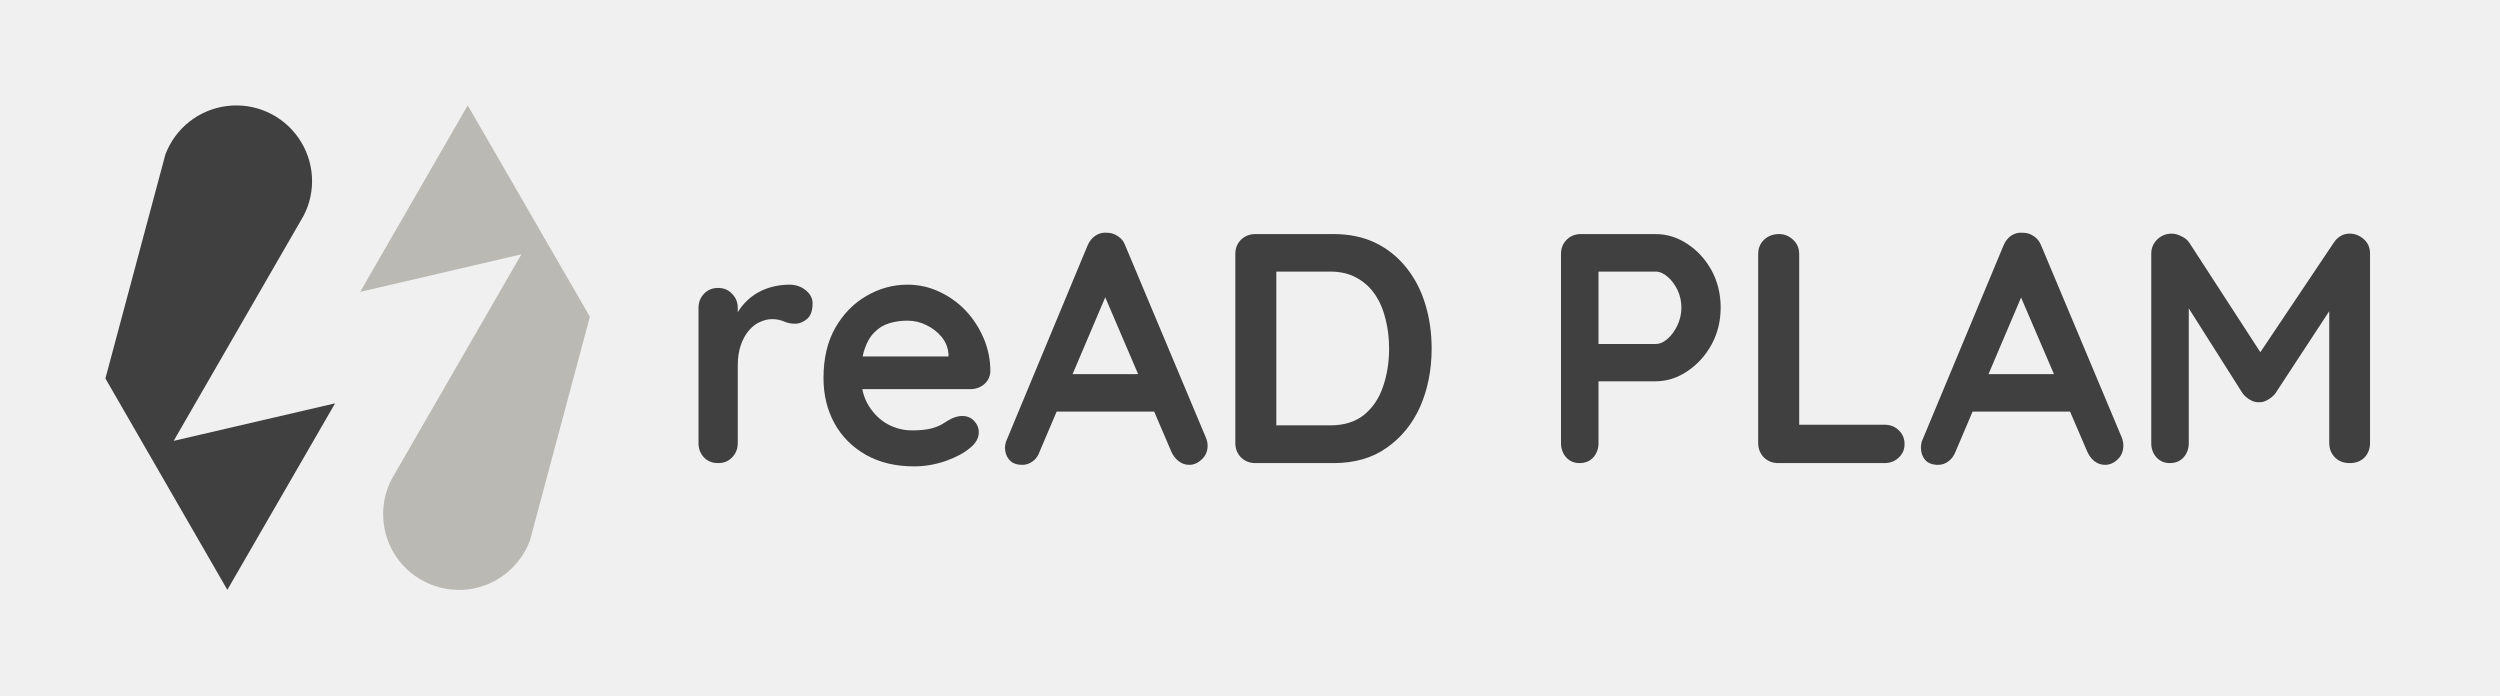
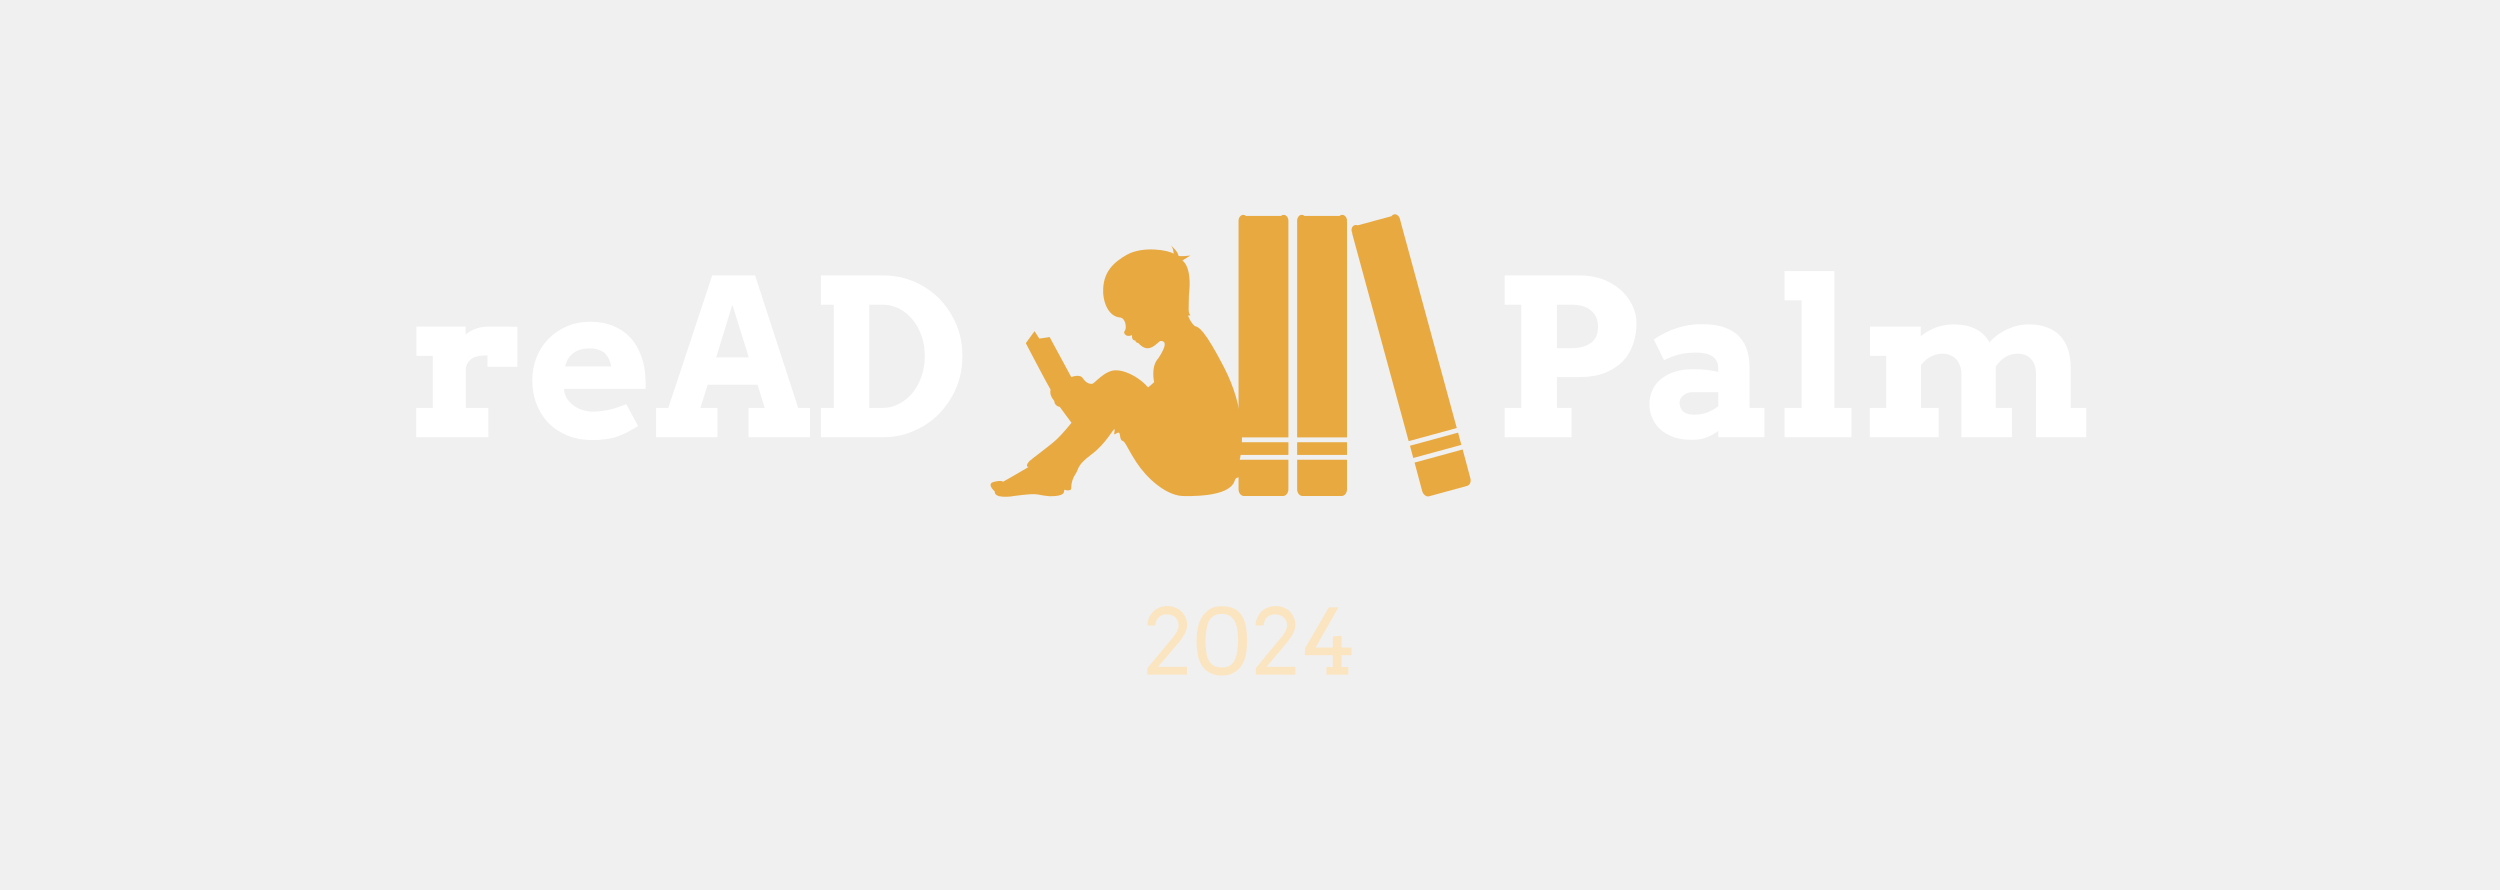
- <svg xmlns="http://www.w3.org/2000/svg" version="1.1" viewBox="0 0 11.461 3.187">
-   <g transform="matrix(1,0,0,1,3.104216,1.064028)">
-     <g clip-path="url(#SvgjsClipPath1001)">
-       <g clip-path="url(#SvgjsClipPath1000bd6cc7a7-38c8-4272-a3a3-4d1567da608e)">
-         <path d=" M -1.309 1.133 L -0.714 0.102 L -1.453 0.274 L -0.96 -0.581 L -0.4 0.388 L -0.675 1.415 C -0.721 1.536 -0.83 1.622 -0.958 1.638 C -1.086 1.653 -1.212 1.597 -1.286 1.491 C -1.359 1.385 -1.368 1.247 -1.309 1.133 Z" fill="#bab9b4" transform="matrix(1,0,0,1,0,0)" fill-rule="evenodd" />
+ <svg xmlns="http://www.w3.org/2000/svg" version="1.1" viewBox="0 0 8.677 3.086">
+   <g transform="matrix(0.7589083,0,0,0.7589083,1.417942,0.9407043)">
+     <g clip-path="url(#SvgjsClipPath18094)">
+       <g clip-path="url(#ae9c039cb-9ff3-4f06-8450-417e0089f96309db0e1d-0c1a-4611-b057-490974e5f4f2)">
+         <path d=" M 3.194 0.167 C 3.18 0.14 3.175 0.105 3.177 0.079 C 3.181 0.004 3.222 -0.039 3.286 -0.075 C 3.361 -0.116 3.478 -0.095 3.499 -0.079 C 3.499 -0.079 3.499 -0.107 3.484 -0.119 C 3.484 -0.119 3.519 -0.091 3.521 -0.071 C 3.521 -0.064 3.576 -0.071 3.576 -0.071 L 3.539 -0.048 C 3.539 -0.048 3.585 -0.023 3.569 0.109 C 3.569 0.167 3.563 0.194 3.577 0.202 L 3.565 0.204 C 3.565 0.204 3.576 0.235 3.596 0.252 C 3.614 0.256 3.639 0.265 3.731 0.443 C 3.822 0.621 3.821 0.781 3.8 0.87 C 3.796 0.891 3.803 0.919 3.808 0.932 C 3.809 0.945 3.788 0.941 3.781 0.952 C 3.775 0.963 3.775 1.034 3.539 1.029 C 3.459 1.024 3.373 0.943 3.329 0.875 C 3.288 0.812 3.278 0.78 3.266 0.777 C 3.254 0.774 3.255 0.753 3.252 0.744 C 3.25 0.735 3.244 0.739 3.233 0.745 C 3.221 0.752 3.231 0.735 3.229 0.724 C 3.226 0.715 3.191 0.789 3.123 0.839 C 3.055 0.89 3.067 0.903 3.051 0.927 C 3.038 0.946 3.031 0.968 3.031 0.99 C 3.034 1.006 3.011 1.005 2.999 1 C 2.998 1.013 3.001 1.03 2.933 1.03 C 2.861 1.024 2.893 1.013 2.775 1.028 C 2.755 1.032 2.678 1.042 2.681 1.008 C 2.681 1.008 2.64 0.973 2.678 0.964 C 2.717 0.955 2.718 0.964 2.718 0.964 C 2.743 0.951 2.836 0.896 2.836 0.896 C 2.823 0.896 2.828 0.882 2.838 0.871 C 2.847 0.861 2.937 0.796 2.965 0.769 C 2.993 0.743 3.032 0.694 3.032 0.694 L 2.978 0.621 C 2.978 0.621 2.955 0.619 2.953 0.594 C 2.942 0.58 2.932 0.566 2.936 0.542 C 2.916 0.508 2.823 0.33 2.823 0.33 L 2.863 0.275 L 2.885 0.309 L 2.932 0.302 L 3.031 0.485 C 3.031 0.485 3.072 0.468 3.085 0.492 C 3.099 0.512 3.115 0.517 3.126 0.516 C 3.138 0.515 3.185 0.451 3.238 0.454 C 3.291 0.456 3.352 0.496 3.382 0.532 C 3.397 0.521 3.41 0.508 3.41 0.508 C 3.41 0.508 3.393 0.438 3.429 0.399 C 3.451 0.366 3.478 0.317 3.437 0.32 C 3.407 0.346 3.379 0.375 3.337 0.329 C 3.326 0.328 3.324 0.321 3.325 0.318 C 3.315 0.318 3.307 0.312 3.309 0.293 C 3.302 0.296 3.284 0.302 3.275 0.287 C 3.266 0.272 3.287 0.278 3.278 0.238 C 3.27 0.214 3.257 0.213 3.257 0.213 C 3.227 0.211 3.207 0.192 3.194 0.167" fill="#e8a941" transform="matrix(1,0,0,1,0,0)" fill-rule="nonzero" />
      </g>
-       <g clip-path="url(#SvgjsClipPath1000bd6cc7a7-38c8-4272-a3a3-4d1567da608e)">
-         <path d=" M -1.713 -0.074 L -2.308 0.957 L -1.568 0.785 L -2.062 1.64 L -2.621 0.671 L -2.346 -0.356 C -2.3 -0.477 -2.192 -0.562 -2.064 -0.578 C -1.936 -0.594 -1.81 -0.538 -1.736 -0.432 C -1.662 -0.326 -1.653 -0.188 -1.713 -0.074 Z" fill="#404040" transform="matrix(1,0,0,1,0,0)" fill-rule="evenodd" />
+       <g clip-path="url(#ae9c039cb-9ff3-4f06-8450-417e0089f96309db0e1d-0c1a-4611-b057-490974e5f4f2)">
+         <path d=" M 3.796 0.761 L 4.024 0.761 L 4.024 -0.221 C 4.024 -0.223 4.024 -0.224 4.024 -0.226 C 4.024 -0.227 4.024 -0.229 4.024 -0.23 C 4.024 -0.245 4.014 -0.257 4.002 -0.257 C 3.998 -0.257 3.993 -0.255 3.99 -0.252 L 3.83 -0.252 C 3.827 -0.255 3.822 -0.257 3.818 -0.257 C 3.806 -0.257 3.796 -0.245 3.796 -0.23 C 3.796 -0.229 3.796 -0.227 3.796 -0.226 C 3.796 -0.224 3.796 -0.223 3.796 -0.221 Z" fill="#e8a941" transform="matrix(1,0,0,1,0,0)" fill-rule="nonzero" />
+       </g>
+       <g clip-path="url(#SvgjsClipPath1809209db0e1d-0c1a-4611-b057-490974e5f4f2)">
+         <path d=" M 4.024 0.783 L 3.796 0.783 L 3.796 0.841 L 4.024 0.841 Z" fill="#e8a941" transform="matrix(1,0,0,1,0,0)" fill-rule="nonzero" />
+       </g>
+       <g clip-path="url(#be9c039cb-9ff3-4f06-8450-417e0089f96309db0e1d-0c1a-4611-b057-490974e5f4f2)">
+         <path d=" M 3.796 0.863 L 3.796 0.998 C 3.796 1.015 3.807 1.029 3.821 1.029 L 3.999 1.029 C 4.013 1.029 4.024 1.015 4.024 0.998 L 4.024 0.863 Z" fill="#e8a941" transform="matrix(1,0,0,1,0,0)" fill-rule="nonzero" />
+       </g>
+       <g clip-path="url(#be9c039cb-9ff3-4f06-8450-417e0089f96309db0e1d-0c1a-4611-b057-490974e5f4f2)">
+         <path d=" M 4.064 0.761 L 4.292 0.761 L 4.292 -0.221 C 4.292 -0.223 4.292 -0.224 4.291 -0.226 C 4.292 -0.227 4.292 -0.229 4.292 -0.23 C 4.292 -0.245 4.282 -0.257 4.27 -0.257 C 4.265 -0.257 4.261 -0.255 4.258 -0.252 L 4.098 -0.252 C 4.094 -0.255 4.09 -0.257 4.085 -0.257 C 4.073 -0.257 4.064 -0.245 4.064 -0.23 C 4.064 -0.229 4.064 -0.227 4.064 -0.226 C 4.064 -0.224 4.064 -0.223 4.064 -0.221 Z" fill="#e8a941" transform="matrix(1,0,0,1,0,0)" fill-rule="nonzero" />
+       </g>
+       <g clip-path="url(#SvgjsClipPath1809209db0e1d-0c1a-4611-b057-490974e5f4f2)">
+         <path d=" M 4.292 0.783 L 4.064 0.783 L 4.064 0.841 L 4.292 0.841 Z" fill="#e8a941" transform="matrix(1,0,0,1,0,0)" fill-rule="nonzero" />
+       </g>
+       <g clip-path="url(#ce9c039cb-9ff3-4f06-8450-417e0089f96309db0e1d-0c1a-4611-b057-490974e5f4f2)">
+         <path d=" M 4.064 0.863 L 4.064 0.998 C 4.064 1.015 4.075 1.029 4.089 1.029 L 4.267 1.029 C 4.281 1.029 4.292 1.015 4.292 0.998 L 4.292 0.863 Z" fill="#e8a941" transform="matrix(1,0,0,1,0,0)" fill-rule="nonzero" />
+       </g>
+       <g clip-path="url(#ce9c039cb-9ff3-4f06-8450-417e0089f96309db0e1d-0c1a-4611-b057-490974e5f4f2)">
+         <path d=" M 4.574 0.778 L 4.794 0.718 L 4.536 -0.23 C 4.536 -0.231 4.536 -0.233 4.535 -0.234 C 4.535 -0.236 4.535 -0.237 4.534 -0.238 C 4.53 -0.253 4.518 -0.262 4.506 -0.259 C 4.502 -0.257 4.498 -0.255 4.496 -0.251 L 4.341 -0.209 C 4.337 -0.211 4.332 -0.211 4.328 -0.21 C 4.316 -0.207 4.31 -0.193 4.314 -0.179 C 4.315 -0.177 4.315 -0.176 4.316 -0.175 C 4.316 -0.173 4.316 -0.172 4.316 -0.17 Z" fill="#e8a941" transform="matrix(1,0,0,1,0,0)" fill-rule="nonzero" />
+       </g>
+       <g clip-path="url(#SvgjsClipPath1809209db0e1d-0c1a-4611-b057-490974e5f4f2)">
+         <path d=" M 4.815 0.795 L 4.8 0.739 L 4.58 0.799 L 4.595 0.855 Z" fill="#e8a941" transform="matrix(1,0,0,1,0,0)" fill-rule="nonzero" />
+       </g>
+       <g clip-path="url(#de9c039cb-9ff3-4f06-8450-417e0089f96309db0e1d-0c1a-4611-b057-490974e5f4f2)">
+         <path d=" M 4.601 0.876 L 4.636 1.007 C 4.641 1.023 4.655 1.034 4.668 1.03 L 4.84 0.983 C 4.854 0.98 4.861 0.963 4.856 0.947 L 4.821 0.816 Z" fill="#e8a941" transform="matrix(1,0,0,1,0,0)" fill-rule="nonzero" />
      </g>
    </g>
    <g>
-       <path d=" M 0.188 1.059 Q 0.148 1.059 0.123 1.033 Q 0.098 1.006 0.098 0.967 L 0.098 0.348 Q 0.098 0.309 0.123 0.283 Q 0.148 0.256 0.188 0.256 Q 0.227 0.256 0.252 0.283 Q 0.278 0.309 0.278 0.348 L 0.278 0.489 L 0.267 0.388 Q 0.284 0.352 0.31 0.325 Q 0.336 0.297 0.369 0.278 Q 0.402 0.259 0.44 0.25 Q 0.477 0.241 0.514 0.241 Q 0.559 0.241 0.59 0.267 Q 0.621 0.292 0.621 0.327 Q 0.621 0.376 0.596 0.398 Q 0.57 0.42 0.54 0.42 Q 0.512 0.42 0.488 0.409 Q 0.465 0.399 0.435 0.399 Q 0.408 0.399 0.38 0.412 Q 0.352 0.424 0.329 0.451 Q 0.306 0.478 0.292 0.518 Q 0.278 0.558 0.278 0.612 L 0.278 0.967 Q 0.278 1.006 0.252 1.033 Q 0.227 1.059 0.188 1.059 M 1.086 1.074 Q 0.959 1.074 0.865 1.021 Q 0.771 0.967 0.721 0.876 Q 0.671 0.784 0.671 0.669 Q 0.671 0.534 0.725 0.439 Q 0.78 0.343 0.869 0.292 Q 0.957 0.241 1.056 0.241 Q 1.133 0.241 1.201 0.273 Q 1.269 0.304 1.322 0.359 Q 1.374 0.414 1.405 0.486 Q 1.436 0.558 1.436 0.639 Q 1.434 0.675 1.407 0.698 Q 1.38 0.72 1.344 0.72 L 0.771 0.72 L 0.726 0.57 L 1.277 0.57 L 1.244 0.6 L 1.244 0.559 Q 1.241 0.516 1.213 0.481 Q 1.185 0.447 1.144 0.427 Q 1.103 0.406 1.056 0.406 Q 1.011 0.406 0.972 0.418 Q 0.933 0.43 0.905 0.459 Q 0.876 0.487 0.86 0.535 Q 0.843 0.583 0.843 0.657 Q 0.843 0.738 0.877 0.794 Q 0.911 0.85 0.964 0.88 Q 1.017 0.909 1.077 0.909 Q 1.133 0.909 1.166 0.9 Q 1.199 0.891 1.219 0.878 Q 1.239 0.865 1.256 0.856 Q 1.283 0.843 1.307 0.843 Q 1.34 0.843 1.361 0.865 Q 1.383 0.888 1.383 0.918 Q 1.383 0.958 1.341 0.991 Q 1.302 1.024 1.232 1.049 Q 1.161 1.074 1.086 1.074 M 1.986 0.244 L 1.662 1.006 Q 1.652 1.035 1.63 1.051 Q 1.608 1.067 1.583 1.067 Q 1.542 1.067 1.523 1.044 Q 1.503 1.021 1.503 0.988 Q 1.503 0.975 1.508 0.96 L 1.881 0.063 Q 1.893 0.033 1.918 0.016 Q 1.943 0 1.971 0.003 Q 1.998 0.003 2.021 0.019 Q 2.045 0.034 2.055 0.063 L 2.424 0.942 Q 2.432 0.961 2.432 0.978 Q 2.432 1.018 2.405 1.042 Q 2.379 1.067 2.348 1.067 Q 2.321 1.067 2.299 1.05 Q 2.277 1.033 2.265 1.005 L 1.943 0.253 L 1.986 0.244 M 1.709 0.823 L 1.791 0.651 L 2.196 0.651 L 2.225 0.823 L 1.709 0.823 M 3.009 0.009 Q 3.117 0.009 3.201 0.049 Q 3.285 0.09 3.343 0.163 Q 3.401 0.235 3.43 0.331 Q 3.459 0.426 3.459 0.534 Q 3.459 0.679 3.407 0.799 Q 3.354 0.918 3.254 0.988 Q 3.155 1.059 3.009 1.059 L 2.651 1.059 Q 2.612 1.059 2.585 1.033 Q 2.559 1.006 2.559 0.967 L 2.559 0.1 Q 2.559 0.061 2.585 0.035 Q 2.612 0.009 2.651 0.009 L 3.009 0.009 M 2.994 0.886 Q 3.089 0.886 3.149 0.838 Q 3.209 0.789 3.236 0.709 Q 3.264 0.628 3.264 0.534 Q 3.264 0.463 3.248 0.4 Q 3.233 0.336 3.2 0.287 Q 3.167 0.238 3.116 0.21 Q 3.065 0.181 2.994 0.181 L 2.732 0.181 L 2.747 0.168 L 2.747 0.903 L 2.738 0.886 L 2.994 0.886 M 4.485 0.009 Q 4.563 0.009 4.631 0.054 Q 4.7 0.099 4.742 0.175 Q 4.784 0.252 4.784 0.346 Q 4.784 0.439 4.742 0.516 Q 4.7 0.592 4.631 0.638 Q 4.563 0.684 4.485 0.684 L 4.209 0.684 L 4.224 0.657 L 4.224 0.967 Q 4.224 1.006 4.2 1.033 Q 4.176 1.059 4.137 1.059 Q 4.1 1.059 4.076 1.033 Q 4.052 1.006 4.052 0.967 L 4.052 0.1 Q 4.052 0.061 4.078 0.035 Q 4.104 0.009 4.143 0.009 L 4.485 0.009 M 4.485 0.513 Q 4.514 0.513 4.541 0.489 Q 4.568 0.465 4.586 0.427 Q 4.604 0.388 4.604 0.346 Q 4.604 0.303 4.586 0.265 Q 4.568 0.228 4.541 0.205 Q 4.514 0.181 4.485 0.181 L 4.206 0.181 L 4.224 0.154 L 4.224 0.537 L 4.208 0.513 L 4.485 0.513 M 5.535 0.883 Q 5.574 0.883 5.6 0.908 Q 5.627 0.933 5.627 0.972 Q 5.627 1.009 5.6 1.034 Q 5.574 1.059 5.535 1.059 L 5.048 1.059 Q 5.009 1.059 4.982 1.033 Q 4.956 1.006 4.956 0.967 L 4.956 0.1 Q 4.956 0.061 4.983 0.035 Q 5.01 0.009 5.052 0.009 Q 5.088 0.009 5.116 0.035 Q 5.144 0.061 5.144 0.1 L 5.144 0.909 L 5.111 0.883 L 5.535 0.883 M 6.185 0.244 L 5.861 1.006 Q 5.85 1.035 5.828 1.051 Q 5.807 1.067 5.781 1.067 Q 5.741 1.067 5.721 1.044 Q 5.702 1.021 5.702 0.988 Q 5.702 0.975 5.706 0.96 L 6.08 0.063 Q 6.092 0.033 6.116 0.016 Q 6.141 0 6.17 0.003 Q 6.197 0.003 6.22 0.019 Q 6.243 0.034 6.254 0.063 L 6.623 0.942 Q 6.63 0.961 6.63 0.978 Q 6.63 1.018 6.604 1.042 Q 6.578 1.067 6.546 1.067 Q 6.519 1.067 6.497 1.05 Q 6.476 1.033 6.464 1.005 L 6.141 0.253 L 6.185 0.244 M 5.907 0.823 L 5.99 0.651 L 6.395 0.651 L 6.423 0.823 L 5.907 0.823 M 6.852 0.007 Q 6.873 0.007 6.896 0.019 Q 6.92 0.03 6.932 0.048 L 7.296 0.609 L 7.221 0.606 L 7.595 0.048 Q 7.623 0.007 7.668 0.007 Q 7.704 0.007 7.733 0.033 Q 7.761 0.058 7.761 0.099 L 7.761 0.967 Q 7.761 1.006 7.736 1.033 Q 7.71 1.059 7.668 1.059 Q 7.626 1.059 7.6 1.033 Q 7.574 1.006 7.574 0.967 L 7.574 0.261 L 7.632 0.274 L 7.326 0.741 Q 7.313 0.757 7.292 0.769 Q 7.272 0.781 7.251 0.78 Q 7.232 0.781 7.211 0.769 Q 7.191 0.757 7.178 0.741 L 6.891 0.288 L 6.93 0.208 L 6.93 0.967 Q 6.93 1.006 6.906 1.033 Q 6.882 1.059 6.843 1.059 Q 6.806 1.059 6.782 1.033 Q 6.758 1.006 6.758 0.967 L 6.758 0.099 Q 6.758 0.061 6.785 0.034 Q 6.813 0.007 6.852 0.007" fill="#404040" fill-rule="nonzero" />
+       <path d=" M 0.498 0.438 L 0.361 0.438 L 0.361 0.386 Q 0.341 0.386 0.324 0.388 Q 0.308 0.391 0.295 0.397 Q 0.283 0.404 0.274 0.415 Q 0.266 0.426 0.262 0.443 L 0.262 0.626 L 0.365 0.626 L 0.365 0.76 L 0.035 0.76 L 0.035 0.626 L 0.111 0.626 L 0.111 0.388 L 0.036 0.388 L 0.036 0.254 L 0.261 0.254 L 0.261 0.29 Q 0.283 0.272 0.31 0.263 Q 0.336 0.254 0.368 0.254 Q 0.4 0.254 0.435 0.254 Q 0.469 0.255 0.498 0.255 L 0.498 0.438 M 0.711 0.539 L 0.713 0.554 Q 0.718 0.576 0.731 0.592 Q 0.744 0.609 0.762 0.62 Q 0.779 0.631 0.801 0.637 Q 0.822 0.643 0.844 0.643 Q 0.866 0.643 0.886 0.64 Q 0.906 0.637 0.924 0.633 Q 0.943 0.628 0.96 0.622 Q 0.978 0.616 0.996 0.609 L 1.05 0.709 Q 1.022 0.726 0.999 0.738 Q 0.976 0.75 0.952 0.758 Q 0.929 0.766 0.902 0.769 Q 0.876 0.773 0.841 0.773 Q 0.775 0.773 0.724 0.751 Q 0.672 0.729 0.637 0.692 Q 0.603 0.655 0.584 0.605 Q 0.566 0.556 0.566 0.5 Q 0.566 0.444 0.585 0.396 Q 0.604 0.347 0.64 0.31 Q 0.675 0.274 0.724 0.253 Q 0.772 0.232 0.832 0.232 Q 0.892 0.232 0.938 0.252 Q 0.984 0.271 1.016 0.306 Q 1.047 0.341 1.064 0.388 Q 1.082 0.436 1.083 0.49 Q 1.084 0.502 1.085 0.514 Q 1.085 0.526 1.084 0.539 L 0.711 0.539 M 0.828 0.354 Q 0.801 0.354 0.781 0.361 Q 0.762 0.367 0.749 0.379 Q 0.736 0.39 0.728 0.405 Q 0.72 0.419 0.716 0.436 L 0.927 0.436 Q 0.924 0.419 0.917 0.404 Q 0.911 0.39 0.9 0.378 Q 0.889 0.367 0.871 0.361 Q 0.854 0.354 0.828 0.354 M 1.555 0.626 L 1.629 0.626 L 1.596 0.52 L 1.368 0.52 L 1.335 0.626 L 1.413 0.626 L 1.413 0.76 L 1.132 0.76 L 1.132 0.626 L 1.188 0.626 L 1.389 0.02 L 1.585 0.02 L 1.782 0.626 L 1.836 0.626 L 1.836 0.76 L 1.555 0.76 L 1.555 0.626 M 1.407 0.395 L 1.556 0.395 L 1.481 0.154 L 1.407 0.395 M 1.886 0.02 L 2.17 0.02 Q 2.221 0.02 2.268 0.033 Q 2.314 0.046 2.355 0.07 Q 2.395 0.094 2.428 0.127 Q 2.461 0.161 2.484 0.202 Q 2.508 0.243 2.521 0.29 Q 2.533 0.337 2.533 0.389 Q 2.533 0.44 2.521 0.487 Q 2.508 0.535 2.484 0.576 Q 2.461 0.617 2.428 0.651 Q 2.395 0.685 2.355 0.709 Q 2.314 0.733 2.268 0.747 Q 2.221 0.76 2.17 0.76 L 1.886 0.76 L 1.886 0.626 L 1.945 0.626 L 1.945 0.154 L 1.886 0.154 L 1.886 0.02 M 2.107 0.154 L 2.107 0.626 L 2.169 0.626 Q 2.209 0.626 2.244 0.607 Q 2.279 0.589 2.305 0.557 Q 2.331 0.525 2.346 0.482 Q 2.361 0.438 2.361 0.389 Q 2.361 0.339 2.346 0.296 Q 2.331 0.253 2.305 0.222 Q 2.279 0.19 2.244 0.172 Q 2.209 0.154 2.169 0.154 L 2.107 0.154" fill="#ffffff" fill-rule="nonzero" />
    </g>
-     <g />
+     <g>
+       <path d=" M 5.013 0.02 L 5.355 0.02 Q 5.412 0.02 5.46 0.037 Q 5.507 0.055 5.542 0.085 Q 5.577 0.116 5.596 0.155 Q 5.616 0.195 5.616 0.238 Q 5.616 0.29 5.6 0.335 Q 5.585 0.38 5.553 0.413 Q 5.521 0.446 5.471 0.466 Q 5.422 0.485 5.355 0.485 L 5.252 0.485 L 5.252 0.626 L 5.319 0.626 L 5.319 0.76 L 5.013 0.76 L 5.013 0.626 L 5.089 0.626 L 5.089 0.154 L 5.013 0.154 L 5.013 0.02 M 5.252 0.154 L 5.252 0.353 L 5.318 0.353 Q 5.374 0.353 5.407 0.329 Q 5.44 0.306 5.44 0.255 Q 5.44 0.208 5.409 0.181 Q 5.378 0.154 5.318 0.154 L 5.252 0.154 M 5.99 0.732 Q 5.973 0.743 5.959 0.751 Q 5.945 0.758 5.931 0.763 Q 5.917 0.768 5.901 0.77 Q 5.886 0.772 5.868 0.772 Q 5.823 0.772 5.787 0.76 Q 5.751 0.747 5.726 0.725 Q 5.702 0.704 5.689 0.674 Q 5.675 0.645 5.675 0.61 Q 5.675 0.575 5.689 0.545 Q 5.702 0.515 5.728 0.494 Q 5.753 0.473 5.79 0.461 Q 5.827 0.449 5.874 0.449 Q 5.909 0.449 5.937 0.452 Q 5.966 0.456 5.99 0.461 L 5.99 0.446 Q 5.99 0.427 5.983 0.413 Q 5.976 0.399 5.963 0.39 Q 5.949 0.381 5.931 0.377 Q 5.912 0.373 5.89 0.373 Q 5.844 0.373 5.809 0.382 Q 5.775 0.391 5.742 0.408 L 5.695 0.313 Q 5.745 0.279 5.8 0.261 Q 5.854 0.243 5.915 0.243 Q 5.963 0.243 6.003 0.253 Q 6.043 0.264 6.072 0.287 Q 6.101 0.311 6.117 0.349 Q 6.133 0.387 6.133 0.442 L 6.133 0.626 L 6.201 0.626 L 6.201 0.76 L 5.99 0.76 L 5.99 0.732 M 5.879 0.657 Q 5.914 0.657 5.942 0.646 Q 5.97 0.634 5.99 0.618 L 5.99 0.554 L 5.873 0.554 Q 5.862 0.554 5.851 0.557 Q 5.84 0.561 5.832 0.567 Q 5.823 0.573 5.818 0.583 Q 5.813 0.592 5.813 0.604 Q 5.813 0.626 5.829 0.642 Q 5.846 0.657 5.879 0.657 M 6.293 0 L 6.521 0 L 6.521 0.626 L 6.599 0.626 L 6.599 0.76 L 6.293 0.76 L 6.293 0.626 L 6.371 0.626 L 6.371 0.134 L 6.293 0.134 L 6.293 0 M 6.684 0.254 L 6.916 0.254 L 6.916 0.298 Q 6.947 0.273 6.986 0.258 Q 7.025 0.244 7.067 0.244 Q 7.124 0.244 7.165 0.264 Q 7.207 0.284 7.23 0.326 Q 7.246 0.308 7.266 0.293 Q 7.287 0.278 7.31 0.267 Q 7.333 0.256 7.358 0.25 Q 7.383 0.244 7.409 0.244 Q 7.502 0.244 7.552 0.295 Q 7.602 0.346 7.602 0.445 L 7.602 0.626 L 7.673 0.626 L 7.673 0.76 L 7.443 0.76 L 7.443 0.47 Q 7.443 0.427 7.42 0.402 Q 7.398 0.378 7.359 0.378 Q 7.331 0.378 7.307 0.391 Q 7.283 0.404 7.259 0.436 Q 7.259 0.441 7.259 0.447 Q 7.259 0.452 7.259 0.458 L 7.259 0.626 L 7.333 0.626 L 7.333 0.76 L 7.102 0.76 L 7.102 0.469 Q 7.102 0.448 7.095 0.432 Q 7.089 0.415 7.078 0.403 Q 7.067 0.392 7.051 0.385 Q 7.036 0.378 7.017 0.378 Q 6.993 0.377 6.967 0.389 Q 6.941 0.4 6.917 0.43 L 6.917 0.626 L 6.998 0.626 L 6.998 0.76 L 6.683 0.76 L 6.683 0.626 L 6.758 0.626 L 6.758 0.388 L 6.684 0.388 L 6.684 0.254" fill="#ffffff" fill-rule="nonzero" />
+     </g>
+     <g>
+       <path d=" M 3.379 1.816 L 3.488 1.685 Q 3.493 1.679 3.499 1.671 Q 3.505 1.664 3.51 1.655 Q 3.516 1.647 3.519 1.638 Q 3.522 1.629 3.522 1.619 Q 3.522 1.609 3.518 1.6 Q 3.514 1.591 3.507 1.584 Q 3.5 1.577 3.49 1.574 Q 3.48 1.57 3.468 1.57 Q 3.458 1.57 3.448 1.573 Q 3.439 1.576 3.432 1.583 Q 3.425 1.589 3.42 1.599 Q 3.416 1.609 3.415 1.621 L 3.379 1.621 Q 3.379 1.602 3.386 1.586 Q 3.394 1.569 3.406 1.557 Q 3.418 1.545 3.435 1.539 Q 3.451 1.532 3.469 1.532 Q 3.49 1.532 3.506 1.539 Q 3.523 1.545 3.535 1.557 Q 3.547 1.569 3.554 1.585 Q 3.561 1.6 3.561 1.619 Q 3.561 1.626 3.559 1.635 Q 3.557 1.643 3.553 1.652 Q 3.549 1.662 3.542 1.672 Q 3.535 1.683 3.525 1.696 L 3.428 1.81 L 3.56 1.81 L 3.56 1.846 L 3.379 1.846 L 3.379 1.816 M 3.719 1.85 Q 3.686 1.85 3.664 1.837 Q 3.642 1.825 3.628 1.804 Q 3.615 1.783 3.609 1.754 Q 3.604 1.725 3.604 1.692 Q 3.604 1.657 3.611 1.626 Q 3.619 1.596 3.632 1.577 Q 3.645 1.559 3.665 1.546 Q 3.685 1.533 3.719 1.533 Q 3.752 1.533 3.774 1.543 Q 3.796 1.553 3.81 1.575 Q 3.824 1.596 3.83 1.627 Q 3.835 1.657 3.835 1.691 Q 3.835 1.724 3.83 1.753 Q 3.824 1.782 3.81 1.803 Q 3.797 1.825 3.774 1.837 Q 3.752 1.85 3.719 1.85 M 3.719 1.813 Q 3.743 1.813 3.757 1.804 Q 3.772 1.794 3.779 1.777 Q 3.787 1.761 3.79 1.738 Q 3.794 1.716 3.794 1.691 Q 3.794 1.667 3.791 1.644 Q 3.788 1.622 3.78 1.605 Q 3.772 1.588 3.757 1.578 Q 3.743 1.568 3.719 1.568 Q 3.695 1.568 3.681 1.578 Q 3.667 1.588 3.66 1.602 Q 3.653 1.617 3.649 1.642 Q 3.645 1.667 3.645 1.691 Q 3.645 1.716 3.648 1.738 Q 3.65 1.761 3.658 1.777 Q 3.666 1.794 3.681 1.804 Q 3.695 1.813 3.719 1.813 M 3.875 1.816 L 3.983 1.685 Q 3.989 1.679 3.995 1.671 Q 4.001 1.664 4.006 1.655 Q 4.011 1.647 4.014 1.638 Q 4.018 1.629 4.018 1.619 Q 4.018 1.609 4.014 1.6 Q 4.01 1.591 4.002 1.584 Q 3.995 1.577 3.985 1.574 Q 3.976 1.57 3.964 1.57 Q 3.953 1.57 3.944 1.573 Q 3.934 1.576 3.927 1.583 Q 3.92 1.589 3.916 1.599 Q 3.911 1.609 3.911 1.621 L 3.874 1.621 Q 3.874 1.602 3.882 1.586 Q 3.889 1.569 3.901 1.557 Q 3.914 1.545 3.93 1.539 Q 3.946 1.532 3.964 1.532 Q 3.985 1.532 4.002 1.539 Q 4.019 1.545 4.031 1.557 Q 4.043 1.569 4.049 1.585 Q 4.056 1.6 4.056 1.619 Q 4.056 1.626 4.054 1.635 Q 4.052 1.643 4.048 1.652 Q 4.044 1.662 4.037 1.672 Q 4.03 1.683 4.02 1.696 L 3.924 1.81 L 4.056 1.81 L 4.056 1.846 L 3.875 1.846 L 3.875 1.816 M 4.1 1.725 L 4.209 1.538 L 4.253 1.538 L 4.148 1.722 L 4.227 1.722 L 4.227 1.671 L 4.267 1.668 L 4.267 1.722 L 4.313 1.722 L 4.313 1.757 L 4.267 1.757 L 4.267 1.811 L 4.298 1.811 L 4.298 1.846 L 4.198 1.846 L 4.198 1.811 L 4.227 1.811 L 4.227 1.757 L 4.099 1.757 L 4.1 1.725" fill="#fbe5c1" fill-rule="nonzero" />
+     </g>
  </g>
  <defs>
-     <clipPath id="SvgjsClipPath1001">
-       <path d=" M -2.621 -0.581 h 2.221 v 2.221 h -2.221 Z" />
+     <clipPath id="SvgjsClipPath18094">
+       <path d=" M 2.662 -0.259 h 2.196 v 1.292 h -2.196 Z" />
    </clipPath>
-     <clipPath id="SvgjsClipPath1000bd6cc7a7-38c8-4272-a3a3-4d1567da608e">
-       <path d=" M -2.621 -0.581 L -0.4 -0.581 L -0.4 1.64 L -2.621 1.64 Z" />
+     <clipPath id="ae9c039cb-9ff3-4f06-8450-417e0089f96309db0e1d-0c1a-4611-b057-490974e5f4f2">
+       <path d=" M 2.662 1.032 L 4.858 1.032 L 4.858 -0.259 L 2.662 -0.259 Z" />
+     </clipPath>
+     <clipPath id="SvgjsClipPath1809209db0e1d-0c1a-4611-b057-490974e5f4f2">
+       <path d=" M 2.662 -0.259 L 4.858 -0.259 L 4.858 1.032 L 2.662 1.032 Z" />
+     </clipPath>
+     <clipPath id="be9c039cb-9ff3-4f06-8450-417e0089f96309db0e1d-0c1a-4611-b057-490974e5f4f2">
+       <path d=" M 2.662 1.032 L 4.858 1.032 L 4.858 -0.259 L 2.662 -0.259 Z" />
+     </clipPath>
+     <clipPath id="ce9c039cb-9ff3-4f06-8450-417e0089f96309db0e1d-0c1a-4611-b057-490974e5f4f2">
+       <path d=" M 2.662 1.032 L 4.858 1.032 L 4.858 -0.259 L 2.662 -0.259 Z" />
+     </clipPath>
+     <clipPath id="de9c039cb-9ff3-4f06-8450-417e0089f96309db0e1d-0c1a-4611-b057-490974e5f4f2">
+       <path d=" M 2.662 1.032 L 4.858 1.032 L 4.858 -0.259 L 2.662 -0.259 Z" />
    </clipPath>
  </defs>
</svg>
